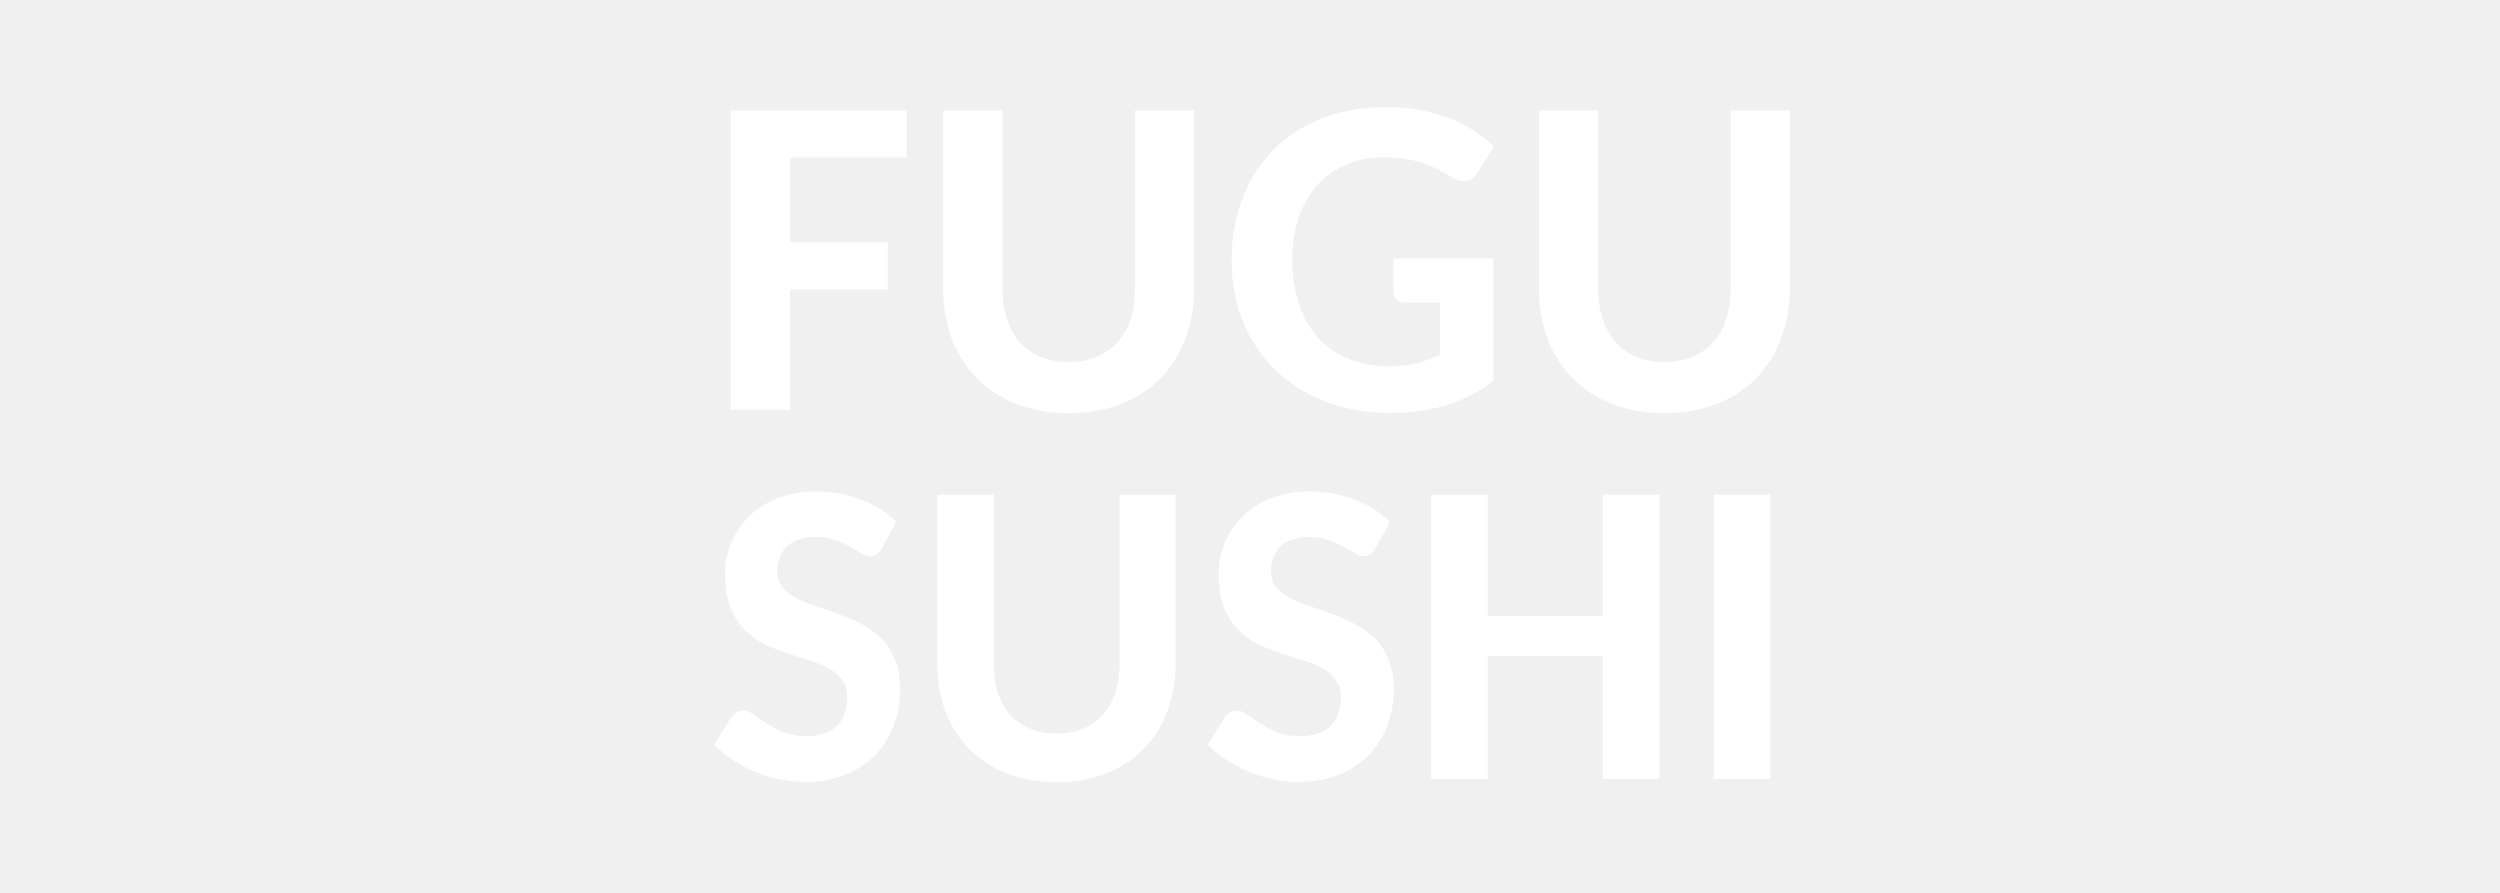
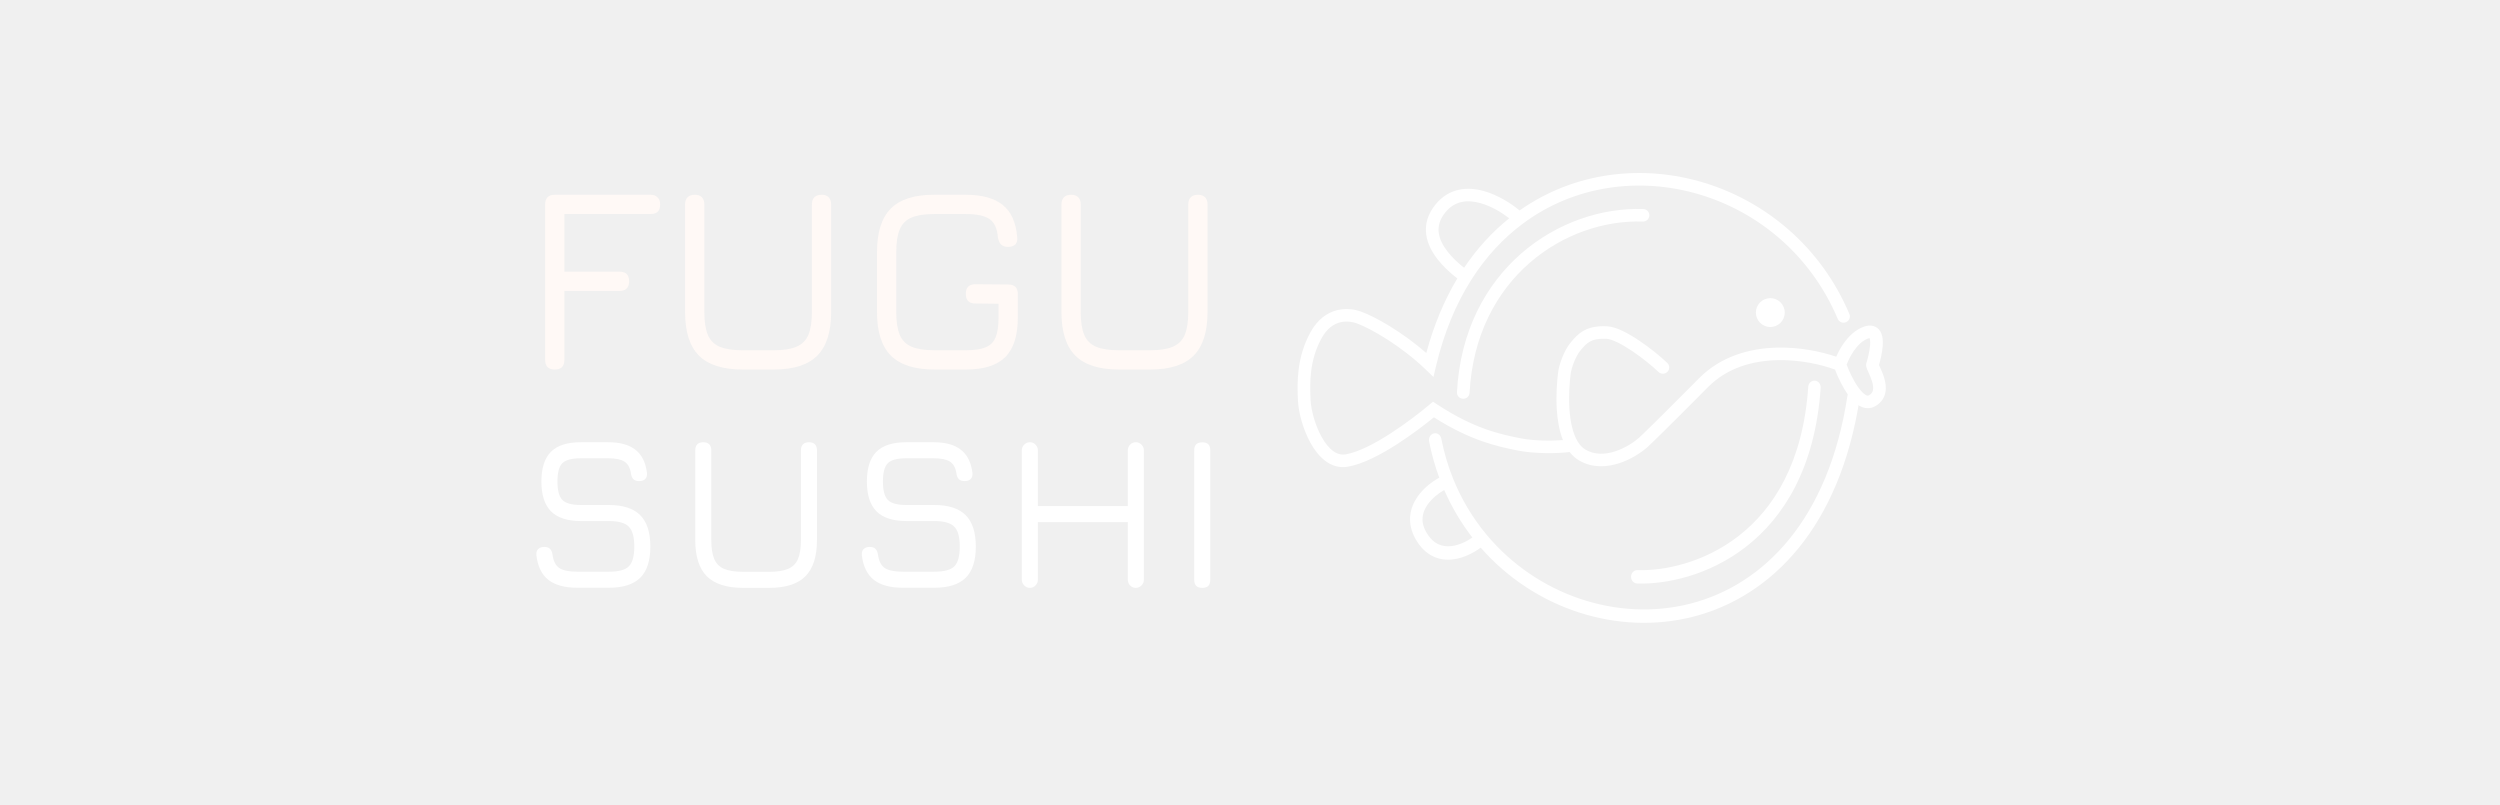
- <svg xmlns="http://www.w3.org/2000/svg" width="280" height="100" viewBox="0 0 280 100" fill="none">
-   <path d="M198.272 87.243H191.942V55.403H198.272V87.243Z" fill="white" />
-   <path d="M185.852 87.243H179.522V73.457H166.624V87.243H160.294V55.403H166.624V68.998H179.522V55.403H185.852V87.243Z" fill="white" />
-   <path d="M154.059 61.397C153.899 61.717 153.707 61.949 153.484 62.093C153.276 62.221 153.012 62.284 152.692 62.284C152.389 62.284 152.061 62.172 151.709 61.949C151.358 61.725 150.942 61.485 150.463 61.23C149.999 60.958 149.456 60.71 148.832 60.486C148.209 60.263 147.49 60.151 146.675 60.151C145.236 60.151 144.149 60.502 143.414 61.206C142.695 61.909 142.335 62.828 142.335 63.963C142.335 64.682 142.527 65.281 142.91 65.761C143.31 66.224 143.829 66.632 144.469 66.984C145.124 67.319 145.859 67.623 146.675 67.895C147.506 68.166 148.353 68.462 149.216 68.782C150.079 69.085 150.918 69.453 151.733 69.885C152.565 70.3 153.3 70.828 153.939 71.467C154.594 72.106 155.114 72.89 155.498 73.817C155.897 74.744 156.097 75.871 156.097 77.197C156.097 78.636 155.857 79.986 155.378 81.249C154.914 82.512 154.227 83.615 153.316 84.558C152.405 85.485 151.286 86.22 149.959 86.763C148.649 87.307 147.146 87.579 145.452 87.579C144.493 87.579 143.534 87.475 142.575 87.267C141.632 87.075 140.721 86.796 139.841 86.428C138.962 86.06 138.131 85.621 137.348 85.109C136.565 84.598 135.878 84.022 135.286 83.383L137.156 80.386C137.3 80.146 137.492 79.954 137.732 79.811C137.987 79.667 138.259 79.595 138.547 79.595C138.93 79.595 139.322 79.747 139.722 80.05C140.137 80.338 140.617 80.666 141.16 81.033C141.704 81.385 142.335 81.713 143.054 82.016C143.774 82.304 144.629 82.448 145.62 82.448C147.058 82.448 148.177 82.08 148.976 81.345C149.775 80.61 150.175 79.523 150.175 78.084C150.175 77.269 149.975 76.606 149.576 76.094C149.192 75.583 148.681 75.159 148.041 74.824C147.402 74.472 146.667 74.176 145.835 73.936C145.02 73.681 144.181 73.409 143.318 73.121C142.471 72.834 141.632 72.49 140.801 72.09C139.985 71.675 139.258 71.131 138.619 70.46C137.979 69.789 137.46 68.958 137.06 67.967C136.677 66.976 136.485 65.745 136.485 64.274C136.485 63.108 136.709 61.973 137.156 60.87C137.604 59.751 138.259 58.76 139.122 57.897C139.985 57.034 141.04 56.346 142.287 55.835C143.55 55.307 144.988 55.044 146.603 55.044C148.425 55.044 150.111 55.34 151.661 55.931C153.228 56.522 154.563 57.353 155.665 58.424L154.059 61.397Z" fill="white" />
-   <path d="M118.338 82.16C119.457 82.16 120.448 81.976 121.311 81.609C122.19 81.241 122.925 80.722 123.517 80.05C124.124 79.379 124.587 78.564 124.907 77.605C125.227 76.646 125.387 75.575 125.387 74.392V55.403H131.668V74.392C131.668 76.31 131.357 78.076 130.733 79.691C130.126 81.305 129.247 82.704 128.096 83.886C126.945 85.053 125.546 85.964 123.9 86.62C122.254 87.275 120.4 87.603 118.338 87.603C116.276 87.603 114.414 87.275 112.751 86.62C111.105 85.964 109.707 85.053 108.556 83.886C107.405 82.704 106.518 81.305 105.894 79.691C105.287 78.076 104.983 76.31 104.983 74.392V55.403H111.289V74.392C111.289 75.575 111.449 76.646 111.768 77.605C112.088 78.564 112.544 79.379 113.135 80.05C113.742 80.722 114.478 81.241 115.341 81.609C116.22 81.976 117.219 82.16 118.338 82.16Z" fill="white" />
-   <path d="M98.773 61.397C98.613 61.717 98.421 61.949 98.198 62.093C97.99 62.221 97.726 62.284 97.406 62.284C97.103 62.284 96.775 62.172 96.423 61.949C96.072 61.725 95.656 61.485 95.177 61.23C94.713 60.958 94.17 60.71 93.546 60.486C92.923 60.263 92.204 60.151 91.388 60.151C89.95 60.151 88.863 60.502 88.128 61.206C87.409 61.909 87.049 62.828 87.049 63.963C87.049 64.682 87.241 65.281 87.624 65.761C88.024 66.224 88.543 66.632 89.183 66.984C89.838 67.319 90.573 67.623 91.388 67.895C92.22 68.166 93.067 68.462 93.93 68.782C94.793 69.085 95.632 69.453 96.447 69.885C97.278 70.3 98.014 70.828 98.653 71.467C99.308 72.106 99.828 72.89 100.211 73.817C100.611 74.744 100.811 75.871 100.811 77.197C100.811 78.636 100.571 79.986 100.092 81.249C99.628 82.512 98.941 83.615 98.03 84.558C97.119 85.485 96 86.22 94.673 86.763C93.362 87.307 91.86 87.579 90.166 87.579C89.207 87.579 88.248 87.475 87.289 87.267C86.346 87.075 85.434 86.796 84.555 86.428C83.676 86.06 82.845 85.621 82.062 85.109C81.279 84.598 80.591 84.022 80 83.383L81.87 80.386C82.014 80.146 82.206 79.954 82.445 79.811C82.701 79.667 82.973 79.595 83.261 79.595C83.644 79.595 84.036 79.747 84.436 80.05C84.851 80.338 85.331 80.666 85.874 81.033C86.418 81.385 87.049 81.713 87.768 82.016C88.487 82.304 89.343 82.448 90.334 82.448C91.772 82.448 92.891 82.08 93.69 81.345C94.489 80.61 94.889 79.523 94.889 78.084C94.889 77.269 94.689 76.606 94.29 76.094C93.906 75.583 93.394 75.159 92.755 74.824C92.116 74.472 91.38 74.176 90.549 73.936C89.734 73.681 88.895 73.409 88.032 73.121C87.185 72.834 86.346 72.49 85.514 72.09C84.699 71.675 83.972 71.131 83.333 70.46C82.693 69.789 82.174 68.958 81.774 67.967C81.391 66.976 81.199 65.745 81.199 64.274C81.199 63.108 81.423 61.973 81.87 60.87C82.318 59.751 82.973 58.76 83.836 57.897C84.699 57.034 85.754 56.346 87.001 55.835C88.264 55.307 89.702 55.044 91.317 55.044C93.139 55.044 94.825 55.34 96.375 55.931C97.942 56.522 99.276 57.353 100.379 58.424L98.773 61.397Z" fill="white" />
-   <path d="M186.423 40.544C187.601 40.544 188.644 40.35 189.553 39.963C190.478 39.576 191.252 39.029 191.875 38.323C192.514 37.616 193.002 36.758 193.339 35.748C193.675 34.739 193.843 33.612 193.843 32.367V12.379H200.456V32.367C200.456 34.386 200.127 36.245 199.471 37.944C198.832 39.644 197.907 41.116 196.695 42.361C195.484 43.589 194.012 44.548 192.279 45.238C190.546 45.928 188.594 46.273 186.423 46.273C184.253 46.273 182.293 45.928 180.543 45.238C178.81 44.548 177.338 43.589 176.127 42.361C174.915 41.116 173.981 39.644 173.325 37.944C172.686 36.245 172.366 34.386 172.366 32.367V12.379H179.004V32.367C179.004 33.612 179.172 34.739 179.508 35.748C179.845 36.758 180.324 37.616 180.947 38.323C181.586 39.029 182.36 39.576 183.269 39.963C184.194 40.35 185.246 40.544 186.423 40.544Z" fill="white" />
-   <path d="M167.269 42.663C165.587 43.925 163.795 44.842 161.894 45.414C159.993 45.97 157.974 46.247 155.837 46.247C153.128 46.247 150.671 45.827 148.467 44.985C146.28 44.127 144.404 42.941 142.839 41.427C141.275 39.896 140.063 38.087 139.205 36.001C138.364 33.898 137.943 31.601 137.943 29.111C137.943 26.604 138.347 24.308 139.155 22.221C139.962 20.118 141.115 18.309 142.612 16.795C144.127 15.281 145.944 14.103 148.064 13.262C150.2 12.421 152.581 12 155.206 12C156.569 12 157.839 12.109 159.017 12.328C160.194 12.547 161.288 12.85 162.298 13.237C163.307 13.624 164.224 14.086 165.048 14.625C165.89 15.163 166.647 15.76 167.32 16.417L165.427 19.395C165.141 19.866 164.754 20.16 164.266 20.278C163.795 20.379 163.282 20.261 162.727 19.925C162.205 19.605 161.683 19.311 161.162 19.041C160.64 18.755 160.077 18.511 159.471 18.309C158.882 18.091 158.226 17.922 157.502 17.805C156.779 17.687 155.946 17.628 155.004 17.628C153.422 17.628 152.001 17.906 150.739 18.461C149.477 18.999 148.4 19.765 147.508 20.757C146.617 21.75 145.927 22.962 145.439 24.392C144.968 25.805 144.732 27.378 144.732 29.111C144.732 30.995 144.993 32.678 145.515 34.158C146.036 35.639 146.768 36.893 147.71 37.919C148.669 38.928 149.822 39.702 151.168 40.241C152.514 40.762 154.011 41.023 155.66 41.023C156.771 41.023 157.763 40.914 158.638 40.695C159.53 40.459 160.405 40.14 161.263 39.736V33.881H157.401C156.998 33.881 156.67 33.763 156.417 33.528C156.182 33.292 156.064 33.006 156.064 32.669V28.934H167.269V42.663Z" fill="white" />
-   <path d="M119.697 40.544C120.875 40.544 121.918 40.35 122.826 39.963C123.752 39.576 124.526 39.029 125.148 38.323C125.788 37.616 126.276 36.758 126.612 35.748C126.949 34.739 127.117 33.612 127.117 32.367V12.379H133.729V32.367C133.729 34.386 133.401 36.245 132.745 37.944C132.105 39.644 131.18 41.116 129.969 42.361C128.757 43.589 127.285 44.548 125.552 45.238C123.819 45.928 121.867 46.273 119.697 46.273C117.527 46.273 115.566 45.928 113.817 45.238C112.084 44.548 110.611 43.589 109.4 42.361C108.189 41.116 107.255 39.644 106.599 37.944C105.959 36.245 105.64 34.386 105.64 32.367V12.379H112.277V32.367C112.277 33.612 112.445 34.739 112.782 35.748C113.118 36.758 113.598 37.616 114.22 38.323C114.86 39.029 115.634 39.576 116.542 39.963C117.468 40.35 118.519 40.544 119.697 40.544Z" fill="white" />
-   <path d="M101.549 12.379V17.653H88.502V27.143H99.429V32.417H88.502V45.894H81.839V12.379H101.549Z" fill="white" />
+ <svg xmlns="http://www.w3.org/2000/svg" width="289" height="93" viewBox="0 0 289 93" fill="none">
+   <path d="M213.568 45.736C213.633 45.314 214.003 45.028 214.396 45.098C214.789 45.167 215.055 45.565 214.99 45.987C212.704 60.975 204.759 68.972 195.751 71.285C187.011 73.529 177.367 70.39 171.17 63.308C170.343 63.917 169.213 64.501 168.015 64.658C167.256 64.758 166.449 64.689 165.676 64.321C164.898 63.951 164.203 63.302 163.647 62.326C163.121 61.403 162.934 60.488 163.02 59.617C163.106 58.758 163.452 58.004 163.897 57.376C164.579 56.413 165.541 55.678 166.377 55.218C165.885 53.885 165.489 52.483 165.202 51.018C165.12 50.6 165.37 50.189 165.759 50.101C166.148 50.013 166.531 50.281 166.612 50.699C166.931 52.323 167.389 53.861 167.971 55.309C168.936 57.714 170.24 59.87 171.797 61.751C177.619 68.78 186.981 71.944 195.416 69.778C203.796 67.627 211.364 60.181 213.568 45.736ZM209.033 44.718C209.062 44.291 209.407 43.971 209.804 44.002C210.201 44.033 210.499 44.405 210.47 44.831C209.837 54.076 206.193 59.821 201.837 63.207C197.51 66.57 192.535 67.567 189.247 67.452C188.849 67.438 188.537 67.08 188.55 66.653C188.563 66.225 188.896 65.89 189.294 65.904C192.318 66.01 196.965 65.082 200.992 61.952C204.99 58.844 208.43 53.526 209.033 44.718ZM166.95 56.644C166.289 57.021 165.549 57.6 165.043 58.314C164.714 58.779 164.504 59.273 164.453 59.782C164.403 60.281 164.499 60.857 164.875 61.517C165.296 62.255 165.777 62.676 166.258 62.905C166.745 63.136 167.282 63.194 167.84 63.121C168.694 63.009 169.546 62.596 170.206 62.138C168.927 60.489 167.826 58.652 166.95 56.644Z" fill="white" />
+   <path d="M175.668 24.329C188.446 15.328 207.266 20.863 213.789 36.3C213.945 36.669 213.769 37.093 213.397 37.248C213.025 37.402 212.596 37.228 212.441 36.859C206.173 22.029 188.025 16.96 176.066 25.833C173.806 27.51 171.757 29.689 170.043 32.407C170.043 32.408 170.042 32.409 170.042 32.41L170.042 32.409C170.041 32.41 170.041 32.41 170.041 32.411C168.312 35.153 166.921 38.447 166.001 42.332L165.707 43.577L164.781 42.687C162.002 40.014 158.456 37.946 156.797 37.366C156.363 37.214 155.663 37.082 154.934 37.26C154.236 37.43 153.434 37.902 152.774 39.099C151.375 41.642 151.402 44.217 151.505 46.269C151.56 47.35 151.999 49.105 152.779 50.509C153.589 51.966 154.549 52.696 155.559 52.524C156.998 52.278 158.892 51.301 160.739 50.111C162.56 48.937 164.242 47.619 165.236 46.787L165.656 46.435L166.113 46.737C170.387 49.56 173.441 50.203 175.771 50.665C177.315 50.971 179.307 50.978 180.676 50.875C180.242 49.79 180.042 48.528 179.965 47.33C179.863 45.723 179.977 44.128 180.124 43.005C180.182 42.558 180.348 41.956 180.58 41.366C180.812 40.776 181.133 40.138 181.531 39.645C181.953 39.122 182.422 38.58 183.108 38.208C183.808 37.828 184.658 37.663 185.793 37.719C186.36 37.747 186.994 37.977 187.596 38.267C188.215 38.564 188.873 38.96 189.508 39.387C190.777 40.239 192.012 41.254 192.741 41.959C193.03 42.238 193.036 42.696 192.754 42.983C192.472 43.269 192.009 43.275 191.72 42.996C191.057 42.355 189.89 41.394 188.688 40.586C188.087 40.182 187.492 39.827 186.958 39.57C186.407 39.305 185.988 39.179 185.72 39.166C184.767 39.118 184.206 39.263 183.81 39.478C183.4 39.701 183.086 40.038 182.673 40.55C182.402 40.884 182.146 41.374 181.942 41.891C181.739 42.408 181.613 42.893 181.573 43.191C181.435 44.248 181.329 45.747 181.424 47.238C181.521 48.75 181.819 50.154 182.413 51.094C182.667 51.495 182.963 51.794 183.304 51.99C184.355 52.595 185.556 52.55 186.709 52.177C187.864 51.803 188.879 51.127 189.445 50.629C189.776 50.334 191.645 48.531 196.408 43.728C198.964 41.152 202.295 40.27 205.352 40.186C208.018 40.112 210.532 40.642 212.269 41.236C212.47 40.773 212.748 40.244 213.1 39.736C213.648 38.946 214.438 38.121 215.484 37.758C215.828 37.639 216.196 37.587 216.552 37.682C216.929 37.784 217.195 38.025 217.364 38.305C217.661 38.801 217.676 39.459 217.643 39.964C217.585 40.834 217.336 41.773 217.212 42.193C217.243 42.266 217.286 42.361 217.344 42.488C217.485 42.8 217.684 43.243 217.825 43.725C217.963 44.202 218.063 44.781 217.953 45.357C217.836 45.968 217.49 46.528 216.837 46.923C216.188 47.317 215.516 47.228 214.965 46.922C214.454 46.638 214.015 46.157 213.654 45.66C213.005 44.764 212.465 43.61 212.125 42.723C210.542 42.137 208.043 41.561 205.392 41.634C202.574 41.712 199.657 42.519 197.451 44.744C192.696 49.538 190.791 51.378 190.422 51.707L190.42 51.708L190.419 51.71C189.731 52.315 188.544 53.107 187.163 53.554C185.779 54.001 184.108 54.128 182.57 53.243C182.126 52.988 181.757 52.648 181.451 52.257C179.988 52.428 177.447 52.474 175.484 52.086C173.147 51.622 170.022 50.961 165.76 48.24C164.716 49.091 163.185 50.262 161.536 51.325C159.674 52.525 157.565 53.651 155.807 53.951C153.789 54.296 152.355 52.75 151.498 51.207C150.611 49.61 150.111 47.641 150.045 46.342C149.94 44.255 149.884 41.326 151.491 38.406C152.336 36.872 153.465 36.126 154.584 35.853C155.672 35.588 156.674 35.787 157.284 36C158.981 36.594 162.151 38.422 164.88 40.807C165.761 37.533 166.98 34.665 168.466 32.188C168.346 32.094 168.209 31.985 168.06 31.862C167.513 31.409 166.793 30.756 166.174 29.96C165.559 29.168 165.008 28.188 164.867 27.084C164.722 25.948 165.022 24.756 165.978 23.601C167.562 21.688 169.702 21.564 171.572 22.097C173.16 22.55 174.642 23.489 175.668 24.329ZM168.424 45.336C169.177 31.154 180.294 23.841 189.958 24.164C190.361 24.178 190.677 24.513 190.664 24.912C190.65 25.312 190.312 25.625 189.909 25.612C180.985 25.314 170.592 32.072 169.883 45.412C169.862 45.812 169.518 46.118 169.115 46.097C168.712 46.076 168.402 45.736 168.424 45.336ZM216.126 39.085C216.093 39.089 216.041 39.1 215.967 39.126C215.342 39.342 214.774 39.88 214.305 40.557C213.914 41.12 213.633 41.72 213.472 42.157C213.783 42.98 214.279 44.038 214.841 44.814C215.155 45.246 215.444 45.527 215.68 45.658C215.877 45.768 215.973 45.749 216.075 45.687C216.363 45.513 216.474 45.311 216.516 45.087C216.566 44.83 216.529 44.503 216.42 44.126C216.312 43.755 216.152 43.396 216.01 43.081C215.943 42.934 215.871 42.775 215.821 42.645C215.796 42.58 215.766 42.497 215.746 42.41C215.734 42.353 215.689 42.157 215.763 41.938L215.792 41.846C215.883 41.544 216.132 40.648 216.184 39.869C216.212 39.45 216.171 39.198 216.126 39.085ZM171.168 23.489C169.642 23.054 168.197 23.205 167.108 24.52C166.394 25.383 166.226 26.181 166.317 26.902C166.413 27.654 166.802 28.393 167.333 29.076C167.859 29.755 168.489 30.33 168.997 30.75C169.086 30.824 169.171 30.892 169.25 30.954C170.775 28.684 172.537 26.781 174.467 25.232C173.575 24.545 172.386 23.836 171.168 23.489Z" fill="white" />
+   <path d="M206.317 36.134C206.317 37.056 205.569 37.803 204.648 37.803C203.726 37.803 202.979 37.056 202.979 36.134C202.979 35.213 203.726 34.465 204.648 34.465C205.569 34.465 206.317 35.213 206.317 36.134Z" fill="white" />
+   <path d="M138.987 67.956C138.675 67.956 138.44 67.88 138.28 67.729C138.128 67.569 138.053 67.334 138.053 67.022V52.068C138.053 51.748 138.128 51.512 138.28 51.361C138.44 51.209 138.675 51.134 138.987 51.134C139.298 51.134 139.529 51.209 139.681 51.361C139.832 51.512 139.908 51.748 139.908 52.068V67.022C139.908 67.334 139.832 67.569 139.681 67.729C139.529 67.88 139.298 67.956 138.987 67.956Z" fill="white" />
+   <path d="M119.057 67.957C118.805 67.957 118.586 67.864 118.401 67.679C118.216 67.494 118.123 67.275 118.123 67.023V52.056C118.123 51.803 118.216 51.584 118.401 51.399C118.586 51.214 118.805 51.122 119.057 51.122C119.309 51.122 119.524 51.214 119.701 51.399C119.886 51.584 119.978 51.803 119.978 52.056V58.504H130.377V52.056C130.377 51.803 130.465 51.584 130.642 51.399C130.819 51.214 131.037 51.122 131.298 51.122C131.551 51.122 131.769 51.214 131.954 51.399C132.139 51.584 132.232 51.803 132.232 52.056V67.023C132.232 67.275 132.139 67.494 131.954 67.679C131.769 67.864 131.551 67.957 131.298 67.957C131.037 67.957 130.819 67.864 130.642 67.679C130.465 67.494 130.377 67.275 130.377 67.023V60.359H119.978V67.023C119.978 67.275 119.886 67.494 119.701 67.679C119.524 67.864 119.309 67.957 119.057 67.957Z" fill="white" />
+   <path d="M104.375 67.944C102.92 67.944 101.801 67.641 101.018 67.035C100.244 66.421 99.782 65.47 99.63 64.183C99.605 63.872 99.672 63.636 99.832 63.476C100 63.308 100.236 63.224 100.539 63.224C100.842 63.224 101.065 63.3 101.208 63.451C101.359 63.603 101.456 63.83 101.498 64.133C101.599 64.873 101.864 65.386 102.293 65.672C102.73 65.95 103.425 66.089 104.375 66.089H108.01C109.137 66.089 109.907 65.883 110.319 65.47C110.74 65.05 110.95 64.288 110.95 63.186C110.95 62.067 110.736 61.297 110.307 60.877C109.886 60.448 109.12 60.233 108.01 60.233H104.779C103.223 60.233 102.07 59.859 101.321 59.11C100.581 58.361 100.211 57.213 100.211 55.665C100.211 54.117 100.577 52.972 101.309 52.232C102.049 51.492 103.197 51.122 104.754 51.122H107.934C109.297 51.122 110.344 51.412 111.076 51.992C111.817 52.565 112.263 53.452 112.414 54.655C112.448 54.966 112.38 55.206 112.212 55.374C112.052 55.534 111.817 55.614 111.505 55.614C111.211 55.614 110.988 55.538 110.837 55.387C110.685 55.227 110.593 55 110.559 54.706C110.458 54.058 110.206 53.608 109.802 53.355C109.406 53.103 108.784 52.977 107.934 52.977H104.754C103.711 52.977 103 53.17 102.621 53.557C102.251 53.936 102.066 54.638 102.066 55.665C102.066 56.691 102.255 57.402 102.634 57.797C103.021 58.184 103.736 58.378 104.779 58.378H108.01C109.642 58.378 110.849 58.769 111.632 59.552C112.414 60.334 112.805 61.546 112.805 63.186C112.805 64.818 112.414 66.021 111.632 66.795C110.849 67.561 109.642 67.944 108.01 67.944H104.375Z" fill="white" />
+   <path d="M85.899 67.957C84.006 67.957 82.609 67.511 81.709 66.619C80.817 65.719 80.371 64.322 80.371 62.429V52.056C80.371 51.753 80.451 51.521 80.611 51.361C80.771 51.202 81.002 51.122 81.305 51.122C81.608 51.122 81.835 51.202 81.986 51.361C82.146 51.521 82.226 51.753 82.226 52.056V62.429C82.226 63.354 82.34 64.086 82.567 64.625C82.794 65.155 83.173 65.533 83.703 65.761C84.241 65.988 84.973 66.101 85.899 66.101H88.927C89.844 66.101 90.568 65.988 91.098 65.761C91.636 65.533 92.019 65.155 92.246 64.625C92.474 64.086 92.587 63.354 92.587 62.429V52.056C92.587 51.753 92.667 51.521 92.827 51.361C92.987 51.202 93.218 51.122 93.521 51.122C93.824 51.122 94.051 51.202 94.202 51.361C94.362 51.521 94.442 51.753 94.442 52.056V62.429C94.442 64.322 93.996 65.719 93.105 66.619C92.213 67.511 90.82 67.957 88.927 67.957H85.899Z" fill="white" />
+   <path d="M66.75 67.944C65.295 67.944 64.176 67.641 63.393 67.035C62.619 66.421 62.157 65.47 62.005 64.183C61.98 63.872 62.047 63.636 62.207 63.476C62.375 63.308 62.611 63.224 62.914 63.224C63.217 63.224 63.44 63.3 63.583 63.451C63.734 63.603 63.831 63.83 63.873 64.133C63.974 64.873 64.239 65.386 64.668 65.672C65.105 65.95 65.799 66.089 66.75 66.089H70.385C71.512 66.089 72.282 65.883 72.694 65.47C73.115 65.05 73.325 64.288 73.325 63.186C73.325 62.067 73.111 61.297 72.682 60.877C72.261 60.448 71.495 60.233 70.385 60.233H67.154C65.598 60.233 64.445 59.859 63.696 59.11C62.956 58.361 62.586 57.213 62.586 55.665C62.586 54.117 62.952 52.972 63.684 52.232C64.424 51.492 65.572 51.122 67.129 51.122H70.309C71.672 51.122 72.719 51.412 73.451 51.992C74.192 52.565 74.638 53.452 74.789 54.655C74.823 54.966 74.755 55.206 74.587 55.374C74.427 55.534 74.192 55.614 73.88 55.614C73.586 55.614 73.363 55.538 73.212 55.387C73.06 55.227 72.968 55 72.934 54.706C72.833 54.058 72.581 53.608 72.177 53.355C71.781 53.103 71.159 52.977 70.309 52.977H67.129C66.086 52.977 65.375 53.17 64.996 53.557C64.626 53.936 64.441 54.638 64.441 55.665C64.441 56.691 64.63 57.402 65.009 57.797C65.396 58.184 66.111 58.378 67.154 58.378H70.385C72.017 58.378 73.224 58.769 74.007 59.552C74.789 60.334 75.18 61.546 75.18 63.186C75.18 64.818 74.789 66.021 74.007 66.795C73.224 67.561 72.017 67.944 70.385 67.944H66.75Z" fill="white" />
+   <path d="M129.338 42.717C127.066 42.717 125.391 42.182 124.31 41.112C123.24 40.032 122.705 38.356 122.705 36.084V23.636C122.705 23.272 122.801 22.995 122.993 22.803C123.185 22.611 123.462 22.515 123.826 22.515C124.189 22.515 124.462 22.611 124.643 22.803C124.835 22.995 124.931 23.272 124.931 23.636V36.084C124.931 37.194 125.068 38.073 125.34 38.719C125.613 39.355 126.067 39.809 126.703 40.082C127.349 40.355 128.228 40.491 129.338 40.491H132.973C134.073 40.491 134.941 40.355 135.577 40.082C136.223 39.809 136.683 39.355 136.955 38.719C137.228 38.073 137.364 37.194 137.364 36.084V23.636C137.364 23.272 137.46 22.995 137.652 22.803C137.844 22.611 138.121 22.515 138.485 22.515C138.848 22.515 139.121 22.611 139.303 22.803C139.495 22.995 139.59 23.272 139.59 23.636V36.084C139.59 38.356 139.055 40.032 137.985 41.112C136.915 42.182 135.244 42.717 132.973 42.717H129.338Z" fill="#FFF9F6" />
+   <path d="M108.014 42.717C105.742 42.717 104.066 42.182 102.986 41.111C101.916 40.031 101.381 38.355 101.381 36.084V29.148C101.381 26.856 101.916 25.175 102.986 24.105C104.056 23.035 105.722 22.505 107.984 22.515H111.648C113.526 22.515 114.95 22.909 115.919 23.696C116.888 24.473 117.443 25.705 117.585 27.391C117.635 27.765 117.565 28.052 117.373 28.254C117.181 28.446 116.898 28.542 116.525 28.542C115.848 28.542 115.46 28.169 115.359 27.421C115.268 26.392 114.94 25.69 114.374 25.316C113.809 24.933 112.9 24.741 111.648 24.741H107.984C106.883 24.741 106.015 24.877 105.379 25.15C104.743 25.412 104.288 25.867 104.016 26.513C103.743 27.149 103.607 28.027 103.607 29.148V36.084C103.607 37.194 103.743 38.072 104.016 38.719C104.288 39.355 104.743 39.809 105.379 40.082C106.025 40.354 106.903 40.49 108.014 40.49H111.648C112.618 40.49 113.375 40.38 113.92 40.157C114.475 39.935 114.864 39.552 115.086 39.006C115.318 38.451 115.434 37.679 115.434 36.689V35.114L112.754 35.084C112.017 35.084 111.648 34.711 111.648 33.964C111.648 33.227 112.017 32.858 112.754 32.858L116.555 32.888C117.292 32.888 117.66 33.257 117.66 33.994V36.689C117.66 38.789 117.176 40.319 116.207 41.278C115.248 42.237 113.728 42.717 111.648 42.717H108.014Z" fill="#FFF9F6" />
+   <path d="M85.828 42.717C83.557 42.717 81.881 42.182 80.801 41.112C79.73 40.032 79.195 38.356 79.195 36.084V23.636C79.195 23.272 79.291 22.995 79.483 22.803C79.675 22.611 79.953 22.515 80.316 22.515C80.679 22.515 80.952 22.611 81.134 22.803C81.326 22.995 81.421 23.272 81.421 23.636V36.084C81.421 37.194 81.558 38.073 81.83 38.719C82.103 39.355 82.557 39.809 83.193 40.082C83.839 40.355 84.718 40.491 85.828 40.491H89.463C90.563 40.491 91.431 40.355 92.068 40.082C92.714 39.809 93.173 39.355 93.446 38.719C93.718 38.073 93.855 37.194 93.855 36.084V23.636C93.855 23.272 93.95 22.995 94.142 22.803C94.334 22.611 94.612 22.515 94.975 22.515C95.339 22.515 95.611 22.611 95.793 22.803C95.985 22.995 96.081 23.272 96.081 23.636V36.084C96.081 38.356 95.546 40.032 94.475 41.112C93.405 42.182 91.734 42.717 89.463 42.717H85.828Z" fill="#FFF9F6" />
+   <path d="M64.14 42.717C63.393 42.717 63.02 42.343 63.02 41.596V23.636C63.02 22.889 63.393 22.515 64.14 22.515H75.21C75.554 22.515 75.821 22.616 76.013 22.818C76.215 23.01 76.316 23.282 76.316 23.636C76.316 24.373 75.947 24.741 75.21 24.741H65.246V31.405H71.606C72.353 31.405 72.727 31.773 72.727 32.51C72.727 33.257 72.353 33.631 71.606 33.631H65.246V41.596C65.246 42.343 64.877 42.717 64.14 42.717Z" fill="#FFF9F6" />
</svg>
